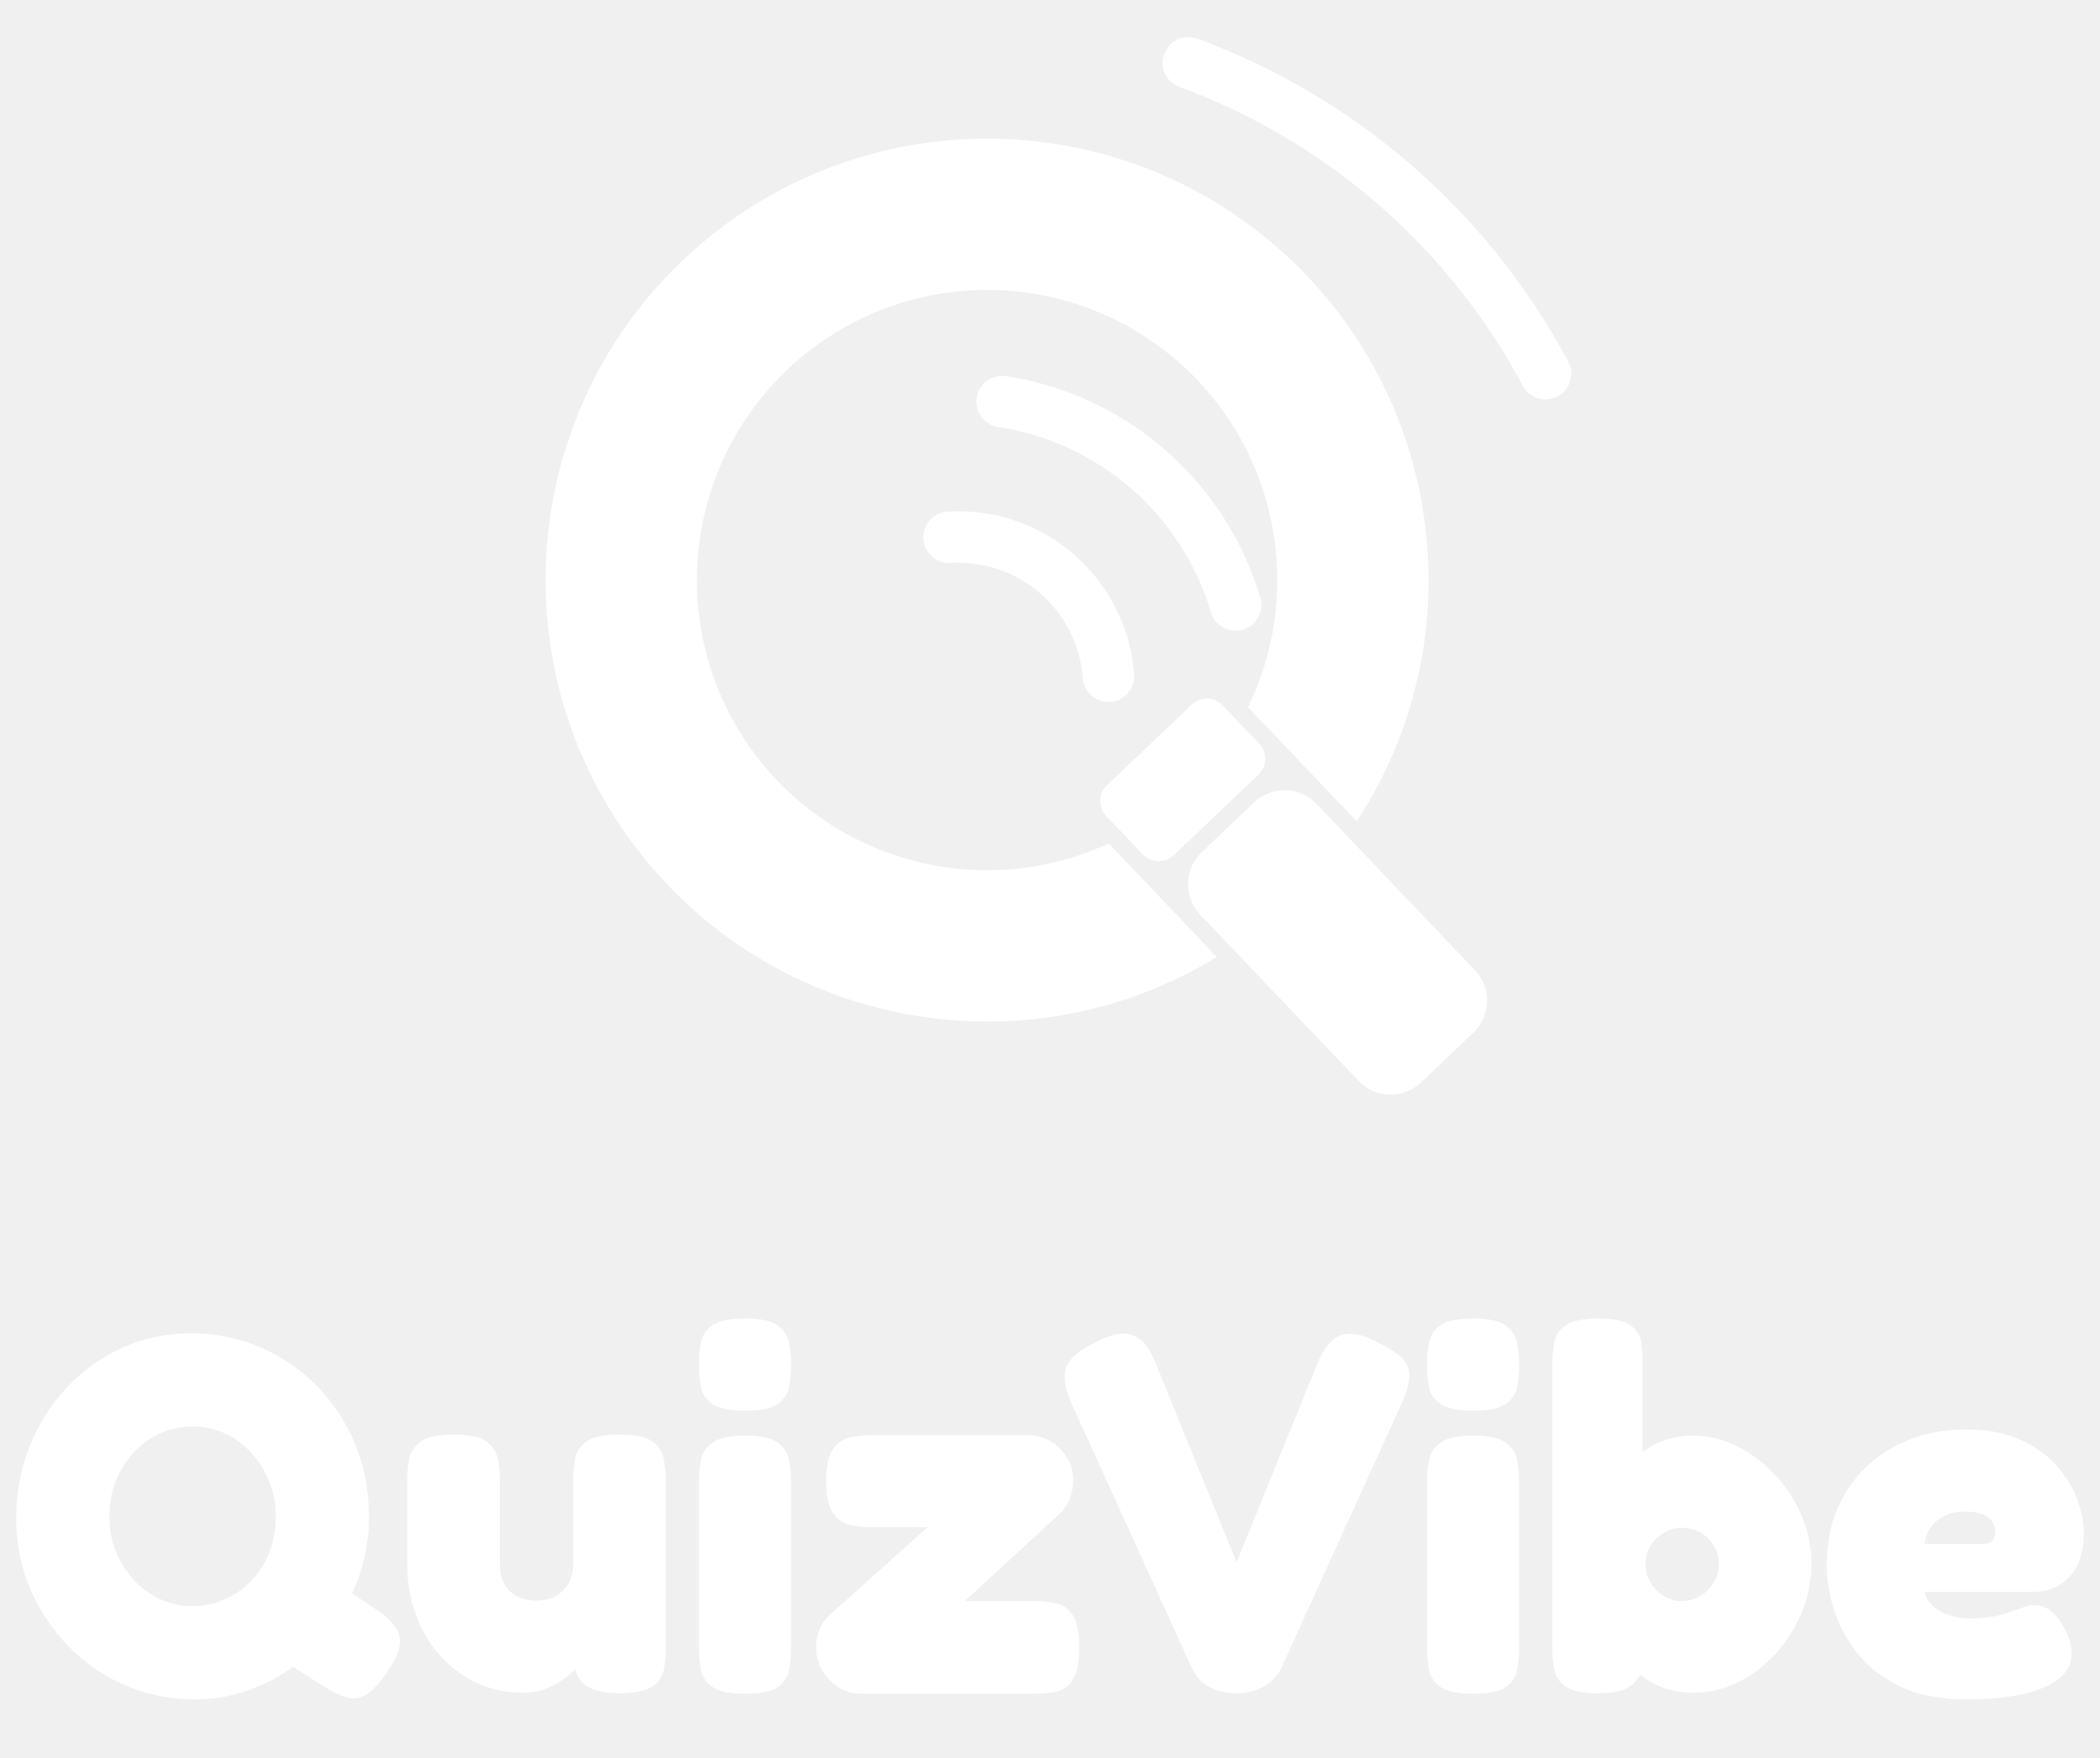
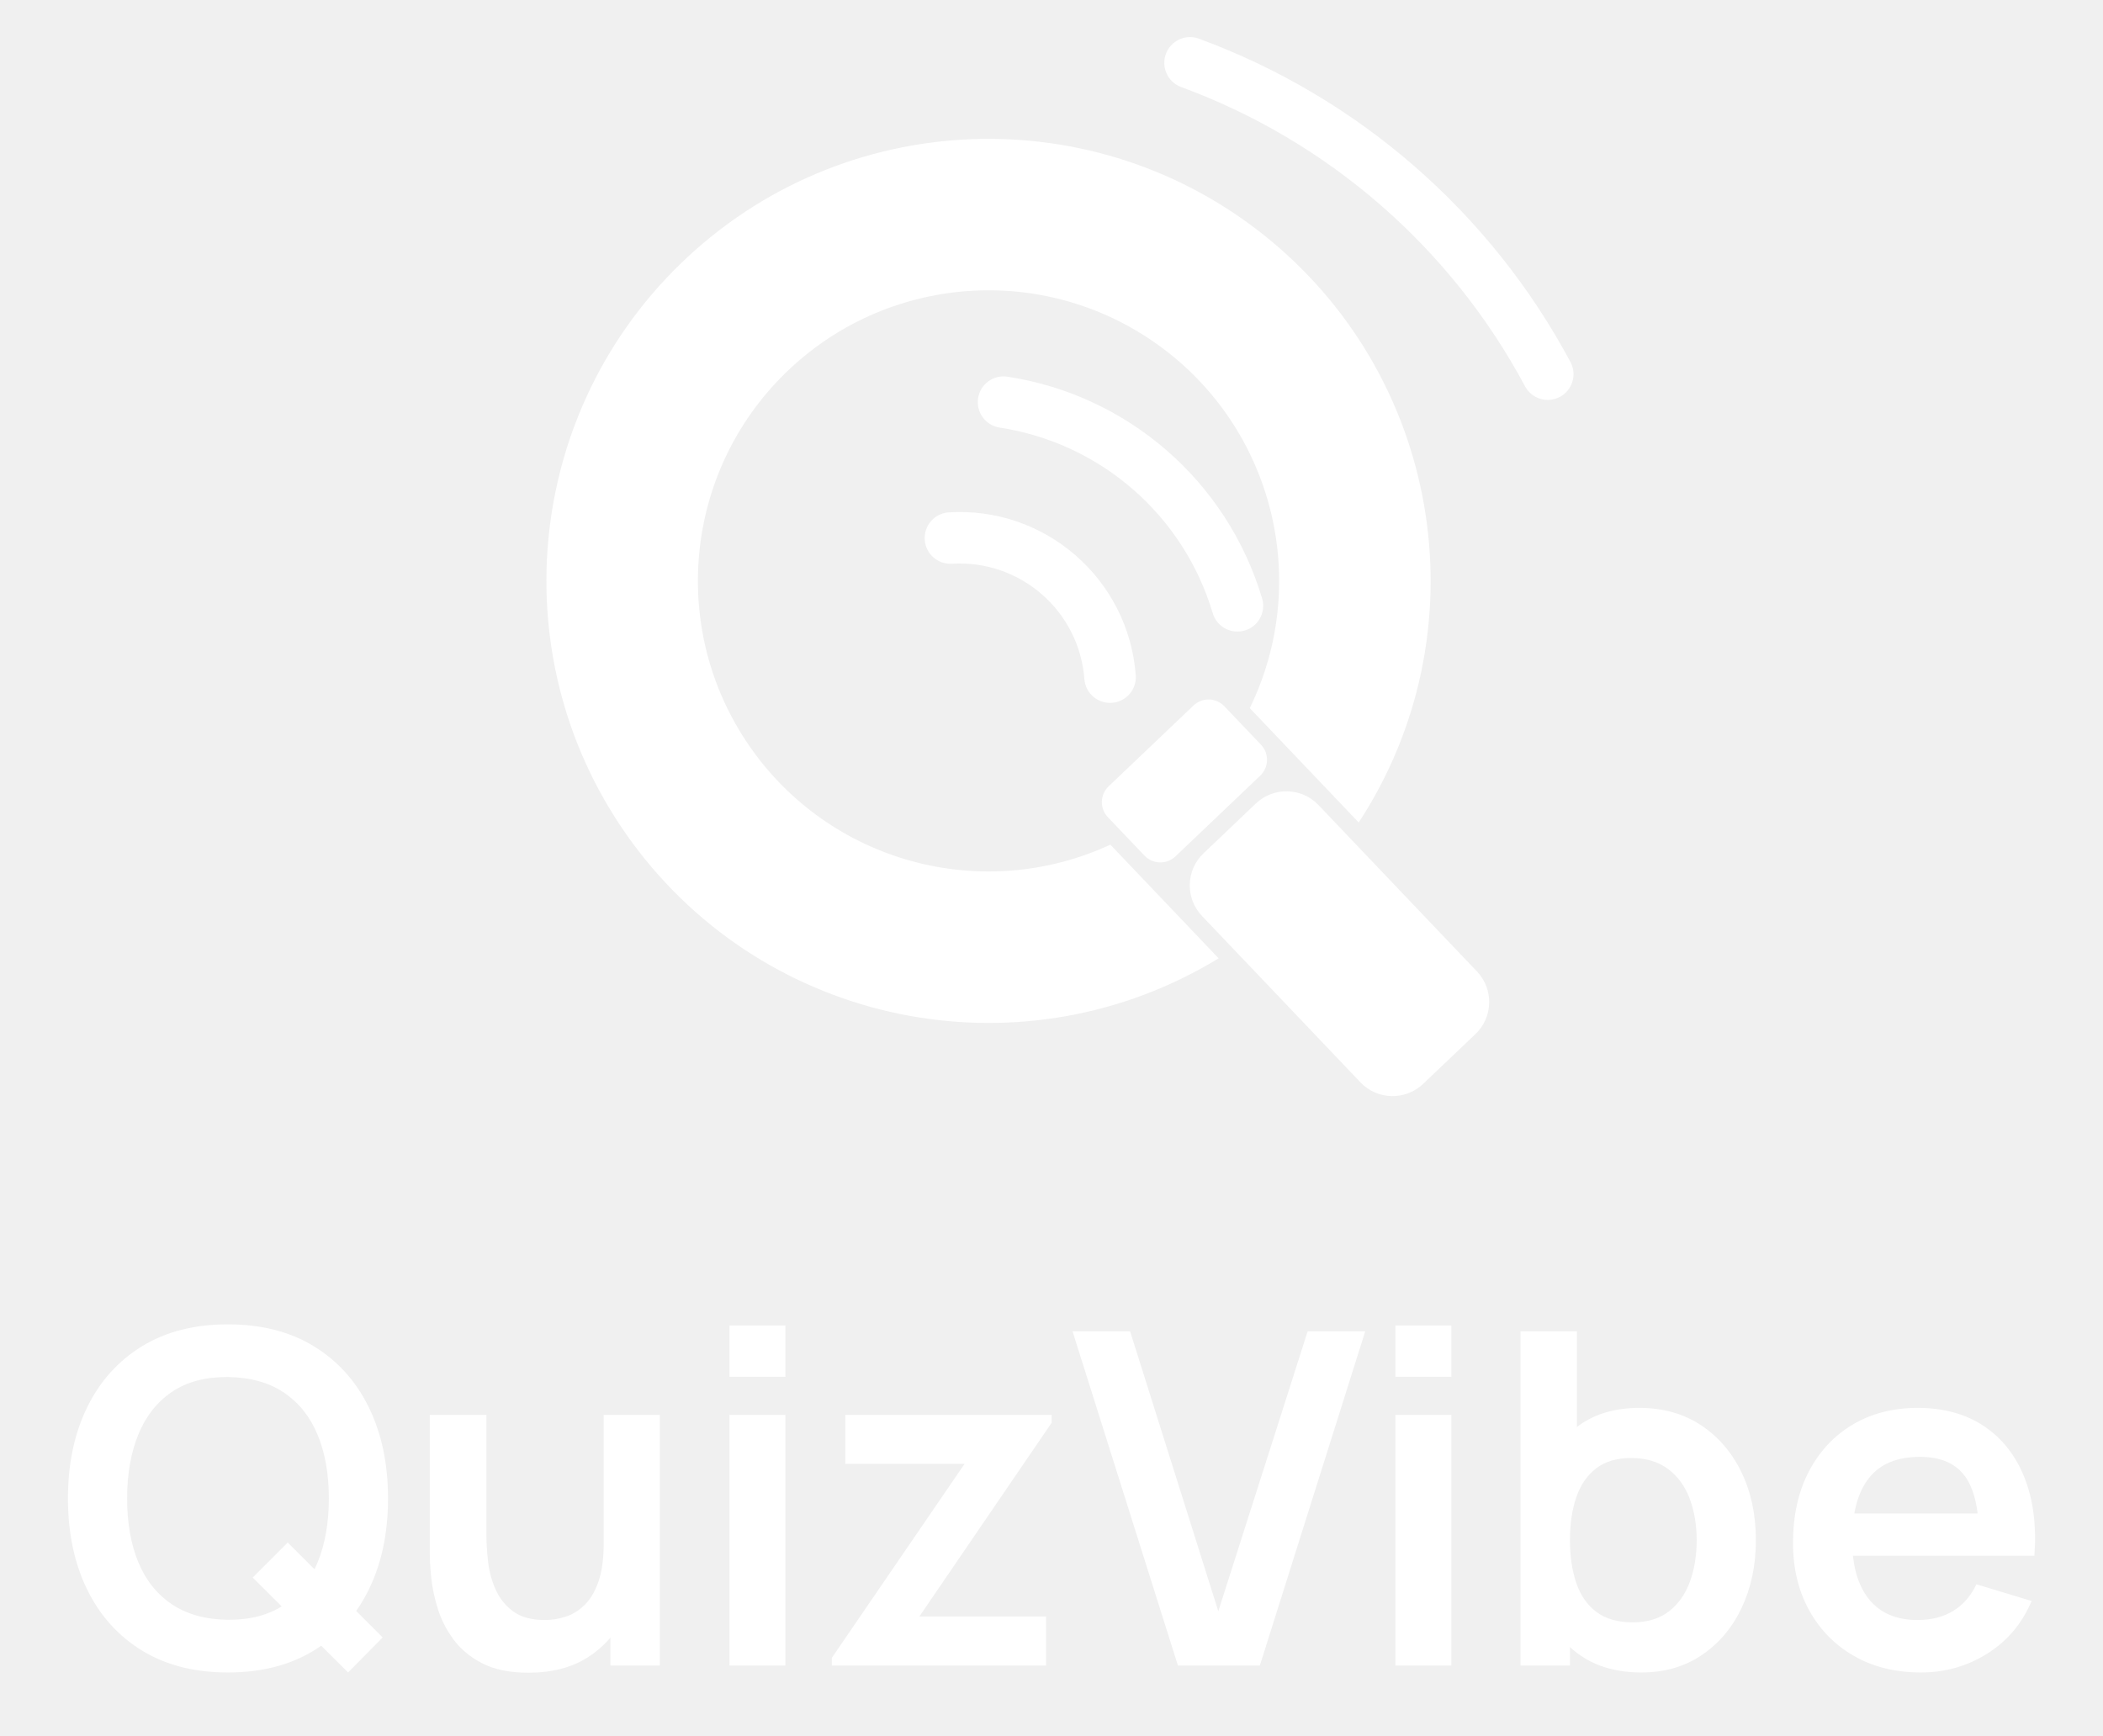
- <svg xmlns="http://www.w3.org/2000/svg" xmlns:xlink="http://www.w3.org/1999/xlink" viewBox="0 0 2200.00 1841.79" role="img" aria-label="QuizVibe">
+ <svg xmlns="http://www.w3.org/2000/svg" xmlns:xlink="http://www.w3.org/1999/xlink" viewBox="0 0 2200.00 1815.71" role="img" aria-label="QuizVibe">
  <svg x="540.03" y="0.00" width="1119.93" height="1160.00" viewBox="0 0 965.46 1000.00">
    <defs>
      <g id="qvlm-geometry">
        <path id="qvlm-ring" d="M 633.45 864.37 A 398.70 398.70 0 1 1 759.80 741.86 L 661.55 638.69 A 262.08 262.08 0 1 0 535.83 761.85 Z" />
        <path id="qvlm-arc0" d="M 615.09 34.67 A 624.63 624.63 0 0 1 950.98 326.96 A 23.23 23.23 0 0 1 910.00 348.83 A 578.18 578.18 0 0 0 599.09 78.27 A 23.23 23.23 0 0 1 615.09 34.67 Z" />
        <path id="qvlm-arc1" d="M 442.67 339.69 A 284.61 284.61 0 0 1 672.71 539.90 A 23.23 23.23 0 0 1 628.18 553.15 A 238.16 238.16 0 0 0 435.70 385.62 A 23.23 23.23 0 0 1 442.67 339.69 Z" />
        <path id="qvlm-arc2" d="M 389.56 462.15 A 159.25 159.25 0 0 1 558.75 609.41 A 23.23 23.23 0 0 1 512.42 612.81 A 112.81 112.81 0 0 0 392.58 508.50 A 23.23 23.23 0 0 1 389.56 462.15 Z" />
        <path id="qvlm-connector" d="M 638.66 637.05 L 671.66 671.70 A 19.74 19.74 0 0 1 670.97 699.61 L 594.51 772.43 A 19.74 19.74 0 0 1 566.60 771.75 L 533.60 737.10 A 19.74 19.74 0 0 1 534.29 709.19 L 610.75 636.37 A 19.74 19.74 0 0 1 638.66 637.05 Z" />
        <path id="qvlm-handle" d="M 723.51 726.12 L 866.43 876.20 A 39.97 39.97 0 0 1 865.05 932.71 L 817.88 977.62 A 39.97 39.97 0 0 1 761.37 976.24 L 618.45 826.16 A 39.97 39.97 0 0 1 619.83 769.65 L 667.00 724.74 A 39.97 39.97 0 0 1 723.51 726.12 Z" />
      </g>
    </defs>
    <use href="#qvlm-geometry" xlink:href="#qvlm-geometry" fill="#FFFFFF" stroke="none" />
  </svg>
-   <svg x="0.00" y="1320.00" width="2200.00" height="521.79" viewBox="0 0 780.00 185.00">
+   <svg x="55.00" y="1320.00" width="2090.00" height="495.71" viewBox="0 0 780.00 185.00">
    <defs>
      <g id="qvlw-geometry" stroke-width="0" stroke-linejoin="round">
-         <path d="M139.327 129.567Q147.459 134.862 148.404 140.063Q149.35 145.263 143.487 153.584Q139.327 159.447 135.923 161.527Q132.519 163.608 128.642 162.473Q124.765 161.338 119.47 157.934L108.879 151.126Q101.125 156.799 91.859 160.014Q82.592 163.229 72.38 163.229Q58.574 163.229 46.565 158.029Q34.557 152.828 25.479 143.561Q16.401 134.295 11.201 122.097Q6.0 109.899 6.0 96.093Q6.0 81.72 11.012 69.239Q16.023 56.757 24.912 47.301Q33.8 37.845 45.62 32.55Q57.44 27.255 70.867 27.255Q84.672 27.255 96.681 32.456Q108.69 37.656 117.768 46.923Q126.845 56.19 131.951 68.577Q137.057 80.964 137.057 95.337Q137.057 102.901 135.45 110.088Q133.842 117.274 130.817 123.893ZM71.434 128.621Q77.864 128.621 83.538 126.068Q89.211 123.515 93.466 119.071Q97.721 114.627 100.085 108.48Q102.449 102.334 102.449 95.337Q102.449 88.339 99.991 82.288Q97.532 76.236 93.277 71.603Q89.022 66.969 83.443 64.416Q77.864 61.863 71.623 61.863Q65.193 61.863 59.52 64.416Q53.846 66.969 49.591 71.603Q45.336 76.236 42.972 82.288Q40.608 88.339 40.608 95.337Q40.608 102.334 43.067 108.386Q45.525 114.437 49.78 118.976Q54.035 123.515 59.614 126.068Q65.193 128.621 71.434 128.621ZM194.17 160.771Q185.093 160.771 177.245 157.178Q169.396 153.584 163.534 147.06Q157.671 140.535 154.456 131.836Q151.241 123.137 151.241 112.925V82.099Q151.241 77.749 151.998 73.872Q152.754 69.995 156.347 67.442Q159.94 64.889 168.451 64.889Q177.15 64.889 180.649 67.442Q184.147 69.995 184.904 73.967Q185.66 77.938 185.66 82.288V112.925Q185.66 117.274 187.268 120.3Q188.875 123.326 191.996 124.933Q195.116 126.541 199.277 126.541Q203.437 126.541 206.463 124.839Q209.489 123.137 211.191 120.111Q212.893 117.085 212.893 112.925V81.91Q212.893 77.56 213.649 73.683Q214.406 69.806 217.999 67.348Q221.592 64.889 230.102 64.889Q238.802 64.889 242.3 67.442Q245.799 69.995 246.556 73.967Q247.312 77.938 247.312 82.099V144.318Q247.312 148.478 246.556 152.261Q245.799 156.043 242.206 158.501Q238.613 160.96 230.102 160.96Q223.862 160.96 220.363 159.542Q216.864 158.123 215.351 155.948Q213.838 153.774 213.555 151.599Q213.271 149.424 213.271 147.911L216.486 148.857Q216.486 148.857 214.973 150.653Q213.46 152.45 210.529 154.814Q207.598 157.178 203.532 158.974Q199.466 160.771 194.17 160.771ZM276.625 161.149Q268.115 161.149 264.522 158.596Q260.928 156.043 260.266 152.072Q259.605 148.1 259.605 143.94V82.288Q259.605 78.127 260.361 74.25Q261.117 70.373 264.711 67.82Q268.304 65.267 276.814 65.267Q285.324 65.267 288.823 67.82Q292.322 70.373 293.078 74.345Q293.835 78.316 293.835 82.666V144.129Q293.835 148.289 293.078 152.261Q292.322 156.232 288.823 158.691Q285.324 161.149 276.625 161.149ZM276.625 56.001Q268.115 56.001 264.522 53.448Q260.928 50.894 260.266 46.923Q259.605 42.952 259.605 38.791Q259.605 34.441 260.361 30.565Q261.117 26.688 264.711 24.229Q268.304 21.771 276.814 21.771Q285.324 21.771 288.823 24.324Q292.322 26.877 293.078 30.848Q293.835 34.82 293.835 38.98Q293.835 43.141 293.078 47.112Q292.322 51.084 288.823 53.542Q285.324 56.001 276.625 56.001ZM320.122 161.149Q313.124 161.149 308.113 156.043Q303.101 150.937 303.101 143.94Q303.101 140.535 304.33 137.415Q305.56 134.295 308.207 131.836L344.518 99.308H324.282Q320.122 99.308 316.15 98.552Q312.179 97.795 309.531 94.202Q306.884 90.609 306.884 82.099Q306.884 73.588 309.531 70.09Q312.179 66.591 316.15 65.835Q320.122 65.078 324.282 65.078H381.584Q388.582 65.078 393.593 69.995Q398.605 74.912 398.605 81.91Q398.605 85.503 397.281 88.812Q395.957 92.122 393.688 94.202L358.323 126.73H383.854Q388.203 126.73 392.08 127.486Q395.957 128.243 398.416 131.931Q400.874 135.618 400.874 144.129Q400.874 152.639 398.321 156.232Q395.768 159.825 391.891 160.487Q388.014 161.149 383.665 161.149ZM459.689 160.96Q453.448 160.96 449.099 158.596Q444.749 156.232 442.669 151.504L397.848 52.975Q394.255 44.654 396.052 39.831Q397.848 35.009 406.548 30.848Q412.599 27.444 416.854 27.35Q421.11 27.255 424.135 30.092Q427.161 32.928 429.431 38.791L459.311 112.357L489.191 38.791Q491.65 32.928 494.676 30.092Q497.702 27.255 502.051 27.444Q506.401 27.633 512.074 30.848Q521.53 35.387 523.043 40.02Q524.556 44.654 520.774 52.975L475.953 151.504Q474.062 155.665 469.618 158.312Q465.174 160.96 459.689 160.96ZM547.061 161.149Q538.551 161.149 534.957 158.596Q531.364 156.043 530.702 152.072Q530.04 148.1 530.04 143.94V82.288Q530.04 78.127 530.797 74.25Q531.553 70.373 535.147 67.82Q538.74 65.267 547.25 65.267Q555.76 65.267 559.259 67.82Q562.757 70.373 563.514 74.345Q564.27 78.316 564.27 82.666V144.129Q564.27 148.289 563.514 152.261Q562.757 156.232 559.259 158.691Q555.76 161.149 547.061 161.149ZM547.061 56.001Q538.551 56.001 534.957 53.448Q531.364 50.894 530.702 46.923Q530.04 42.952 530.04 38.791Q530.04 34.441 530.797 30.565Q531.553 26.688 535.147 24.229Q538.74 21.771 547.25 21.771Q555.76 21.771 559.259 24.324Q562.757 26.877 563.514 30.848Q564.27 34.82 564.27 38.98Q564.27 43.141 563.514 47.112Q562.757 51.084 559.259 53.542Q555.76 56.001 547.061 56.001ZM629.137 160.771Q619.87 160.771 613.062 156.705Q606.254 152.639 601.904 145.736Q597.555 138.833 595.475 130.229Q593.394 121.624 593.583 112.357Q593.772 103.28 595.947 94.769Q598.122 86.259 602.472 79.64Q606.821 73.021 613.441 69.144Q620.06 65.267 629.137 65.267Q637.458 65.267 645.307 69.239Q653.155 73.21 659.396 79.924Q665.637 86.637 669.23 95.148Q672.823 103.658 672.823 112.735Q672.823 122.191 669.23 130.891Q665.637 139.59 659.49 146.303Q653.344 153.017 645.496 156.894Q637.647 160.771 629.137 160.771ZM624.598 126.73Q628.381 126.73 631.501 124.839Q634.622 122.948 636.513 119.827Q638.404 116.707 638.404 113.114Q638.404 109.331 636.607 106.211Q634.811 103.09 631.69 101.294Q628.57 99.497 624.787 99.497Q621.005 99.497 617.885 101.388Q614.764 103.28 612.968 106.305Q611.171 109.331 611.171 113.114Q611.171 116.707 613.062 119.827Q614.953 122.948 617.979 124.839Q621.005 126.73 624.598 126.73ZM593.583 160.96Q585.073 160.96 581.48 158.407Q577.887 155.854 577.225 151.882Q576.563 147.911 576.563 143.75V38.791Q576.563 34.441 577.319 30.565Q578.076 26.688 581.669 24.229Q585.262 21.771 593.772 21.771Q602.283 21.771 605.687 24.324Q609.091 26.877 609.658 30.848Q610.226 34.82 610.036 38.98V151.504Q608.713 156.421 605.025 158.691Q601.337 160.96 593.583 160.96ZM730.125 163.229Q715.941 163.229 706.107 158.596Q696.273 153.963 690.222 146.493Q684.17 139.023 681.333 130.323Q678.496 121.624 678.496 113.492Q678.496 98.552 685.115 87.205Q691.735 75.858 703.46 69.428Q715.185 62.998 730.314 62.998Q742.039 62.998 750.361 66.78Q758.682 70.563 763.882 76.425Q769.083 82.288 771.541 88.907Q774 95.526 774 101.199Q774 111.979 768.705 117.652Q763.41 123.326 755.088 123.326H714.807Q715.563 126.352 717.927 128.527Q720.291 130.701 723.884 131.931Q727.477 133.16 731.638 133.16Q735.799 133.16 739.014 132.687Q742.229 132.214 744.592 131.458Q746.956 130.701 748.942 129.945Q750.928 129.189 752.535 128.716Q754.143 128.243 755.656 128.243Q759.06 128.243 761.897 130.512Q764.733 132.782 767.003 137.32Q768.327 139.779 768.894 141.954Q769.461 144.129 769.461 146.02Q769.461 151.693 764.828 155.476Q760.195 159.258 751.495 161.244Q742.796 163.229 730.125 163.229ZM714.807 105.549H735.988Q738.635 105.549 739.865 104.414Q741.094 103.28 741.094 101.01Q741.094 98.552 739.675 96.85Q738.257 95.148 735.799 94.297Q733.34 93.446 729.936 93.446Q725.397 93.446 721.993 95.242Q718.589 97.039 716.792 99.781Q714.996 102.523 714.807 105.549Z" />
+         <path d="M115.381 160.421 78.135 123.357 91.819 109.673 128.883 146.737ZM68.439 160.421Q48.864 160.421 34.908 151.857Q20.953 143.294 13.476 127.979Q6.0 112.663 6.0 92.455Q6.0 72.246 13.476 56.931Q20.953 41.616 34.908 33.052Q48.864 24.488 68.439 24.488Q88.013 24.488 102.014 33.052Q116.015 41.616 123.491 56.931Q130.968 72.246 130.968 92.455Q130.968 112.663 123.491 127.979Q116.015 143.294 102.014 151.857Q88.013 160.421 68.439 160.421ZM68.439 139.85Q81.579 139.941 90.324 134.05Q99.069 128.16 103.464 117.466Q107.859 106.773 107.859 92.455Q107.859 78.136 103.464 67.579Q99.069 57.021 90.324 51.131Q81.579 45.241 68.439 45.059Q55.298 44.969 46.599 50.859Q37.899 56.75 33.504 67.443Q29.109 78.136 29.109 92.455Q29.109 106.773 33.458 117.33Q37.808 127.888 46.553 133.778Q55.298 139.669 68.439 139.85ZM185.794 160.512Q174.919 160.512 167.851 156.887Q160.782 153.262 156.614 147.644Q152.445 142.025 150.452 135.681Q148.458 129.338 147.869 123.674Q147.28 118.01 147.28 114.476V59.831H169.392V106.954Q169.392 111.485 170.026 117.149Q170.66 122.813 172.971 128.024Q175.282 133.235 179.858 136.588Q184.435 139.941 192.228 139.941Q196.397 139.941 200.475 138.581Q204.553 137.222 207.861 133.914Q211.168 130.607 213.162 124.807Q215.156 119.007 215.156 110.126L228.115 115.654Q228.115 128.16 223.266 138.309Q218.418 148.459 208.993 154.485Q199.569 160.512 185.794 160.512ZM217.784 157.703V127.344H215.156V59.831H237.086V157.703ZM264.273 44.969V24.941H286.113V44.969ZM264.273 157.703V59.831H286.113V157.703ZM304.237 157.703V154.712L356.073 78.952H309.493V59.831H390.056V62.912L338.402 138.581H387.881V157.703ZM439.355 157.703 398.212 27.207H420.686L455.123 136.497L490.012 27.207H512.487L471.344 157.703ZM524.267 44.969V24.941H546.107V44.969ZM524.267 157.703V59.831H546.107V157.703ZM620.327 160.421Q606.008 160.421 596.312 153.625Q586.615 146.828 581.722 135.092Q576.828 123.357 576.828 108.767Q576.828 93.995 581.722 82.305Q586.615 70.615 596.085 63.863Q605.555 57.112 619.511 57.112Q633.376 57.112 643.571 63.863Q653.766 70.615 659.385 82.26Q665.003 93.905 665.003 108.767Q665.003 123.447 659.475 135.138Q653.948 146.828 643.888 153.625Q633.829 160.421 620.327 160.421ZM573.113 157.703V27.207H595.134V89.011H592.415V157.703ZM616.974 140.847Q625.492 140.847 631.02 136.588Q636.548 132.328 639.221 125.033Q641.895 117.738 641.895 108.767Q641.895 99.886 639.176 92.591Q636.457 85.296 630.748 80.991Q625.039 76.686 616.249 76.686Q607.912 76.686 602.655 80.719Q597.399 84.752 594.907 91.956Q592.415 99.161 592.415 108.767Q592.415 118.282 594.907 125.532Q597.399 132.781 602.791 136.814Q608.183 140.847 616.974 140.847ZM729.436 160.421Q714.574 160.421 703.337 153.987Q692.099 147.553 685.801 136.135Q679.503 124.716 679.503 109.854Q679.503 93.814 685.665 81.988Q691.828 70.162 702.793 63.637Q713.758 57.112 728.167 57.112Q743.391 57.112 754.04 64.226Q764.688 71.34 769.853 84.299Q775.019 97.258 773.75 114.838H752.091V106.864Q752.001 90.914 746.473 83.574Q740.945 76.233 729.073 76.233Q715.661 76.233 709.136 84.525Q702.612 92.817 702.612 108.767Q702.612 123.629 709.136 131.785Q715.661 139.941 728.167 139.941Q736.232 139.941 742.077 136.361Q747.923 132.781 751.094 125.985L772.662 132.51Q767.044 145.74 755.308 153.081Q743.573 160.421 729.436 160.421ZM695.724 114.838V98.345H763.056V114.838Z" />
      </g>
    </defs>
    <use href="#qvlw-geometry" xlink:href="#qvlw-geometry" fill="#FFFFFF" stroke="#FFFFFF" />
  </svg>
</svg>
